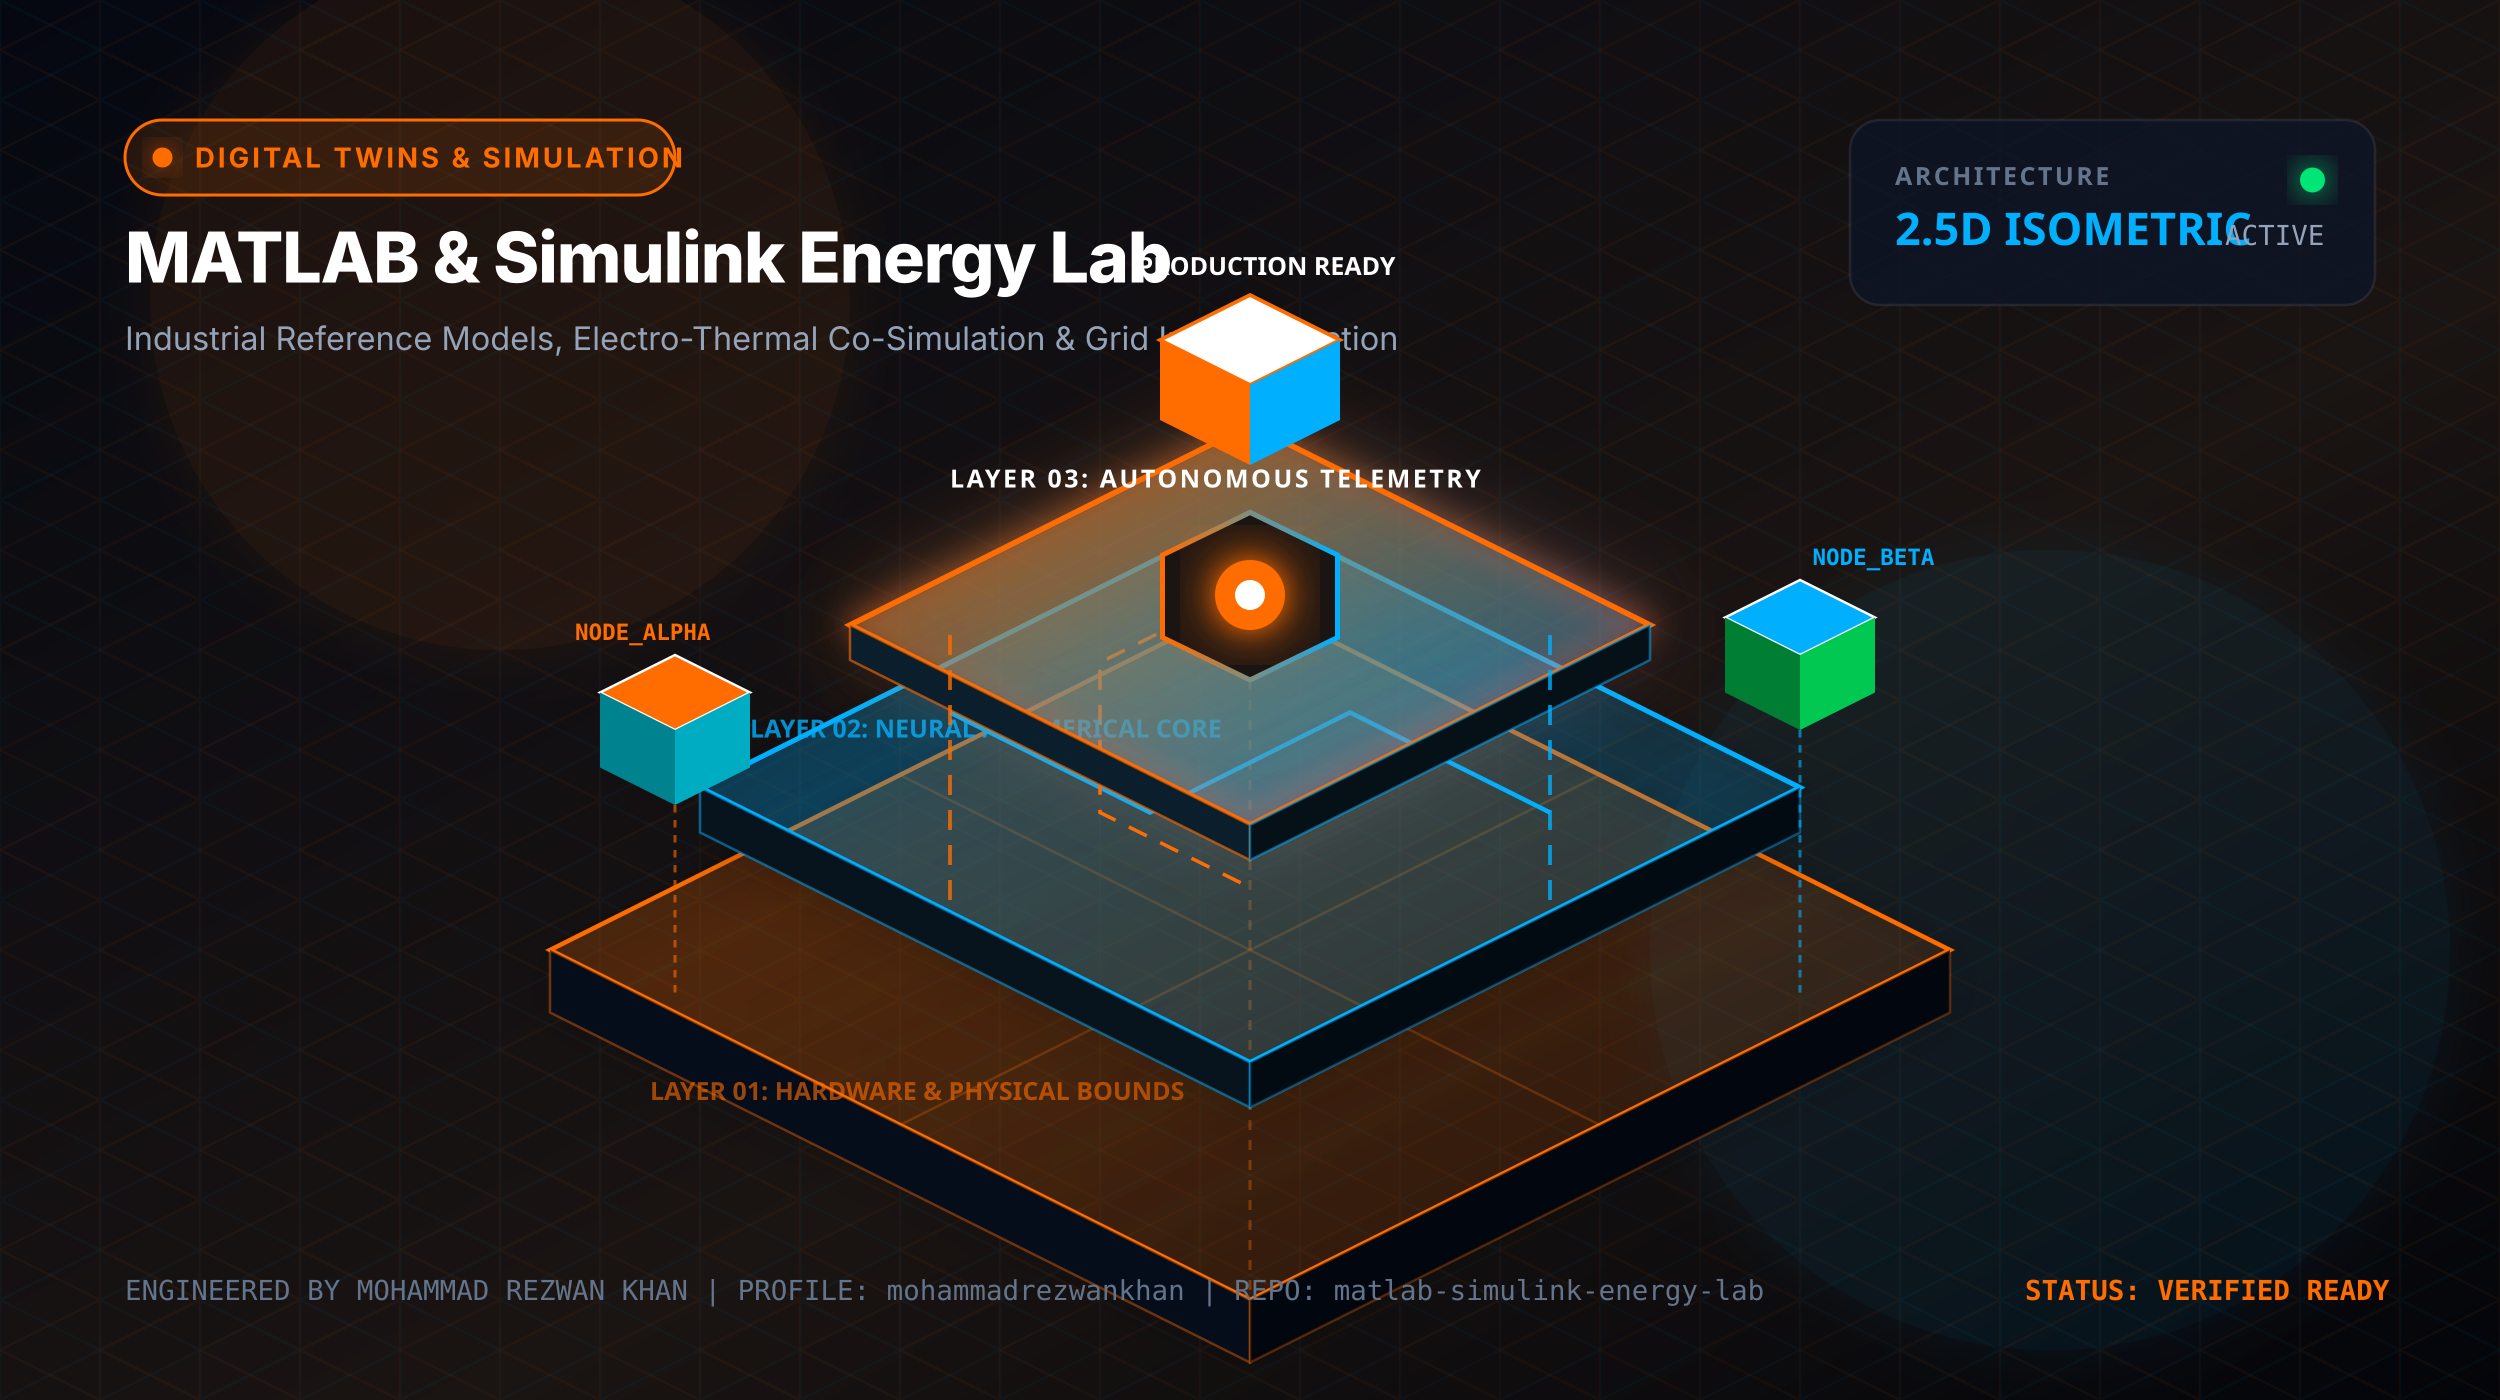
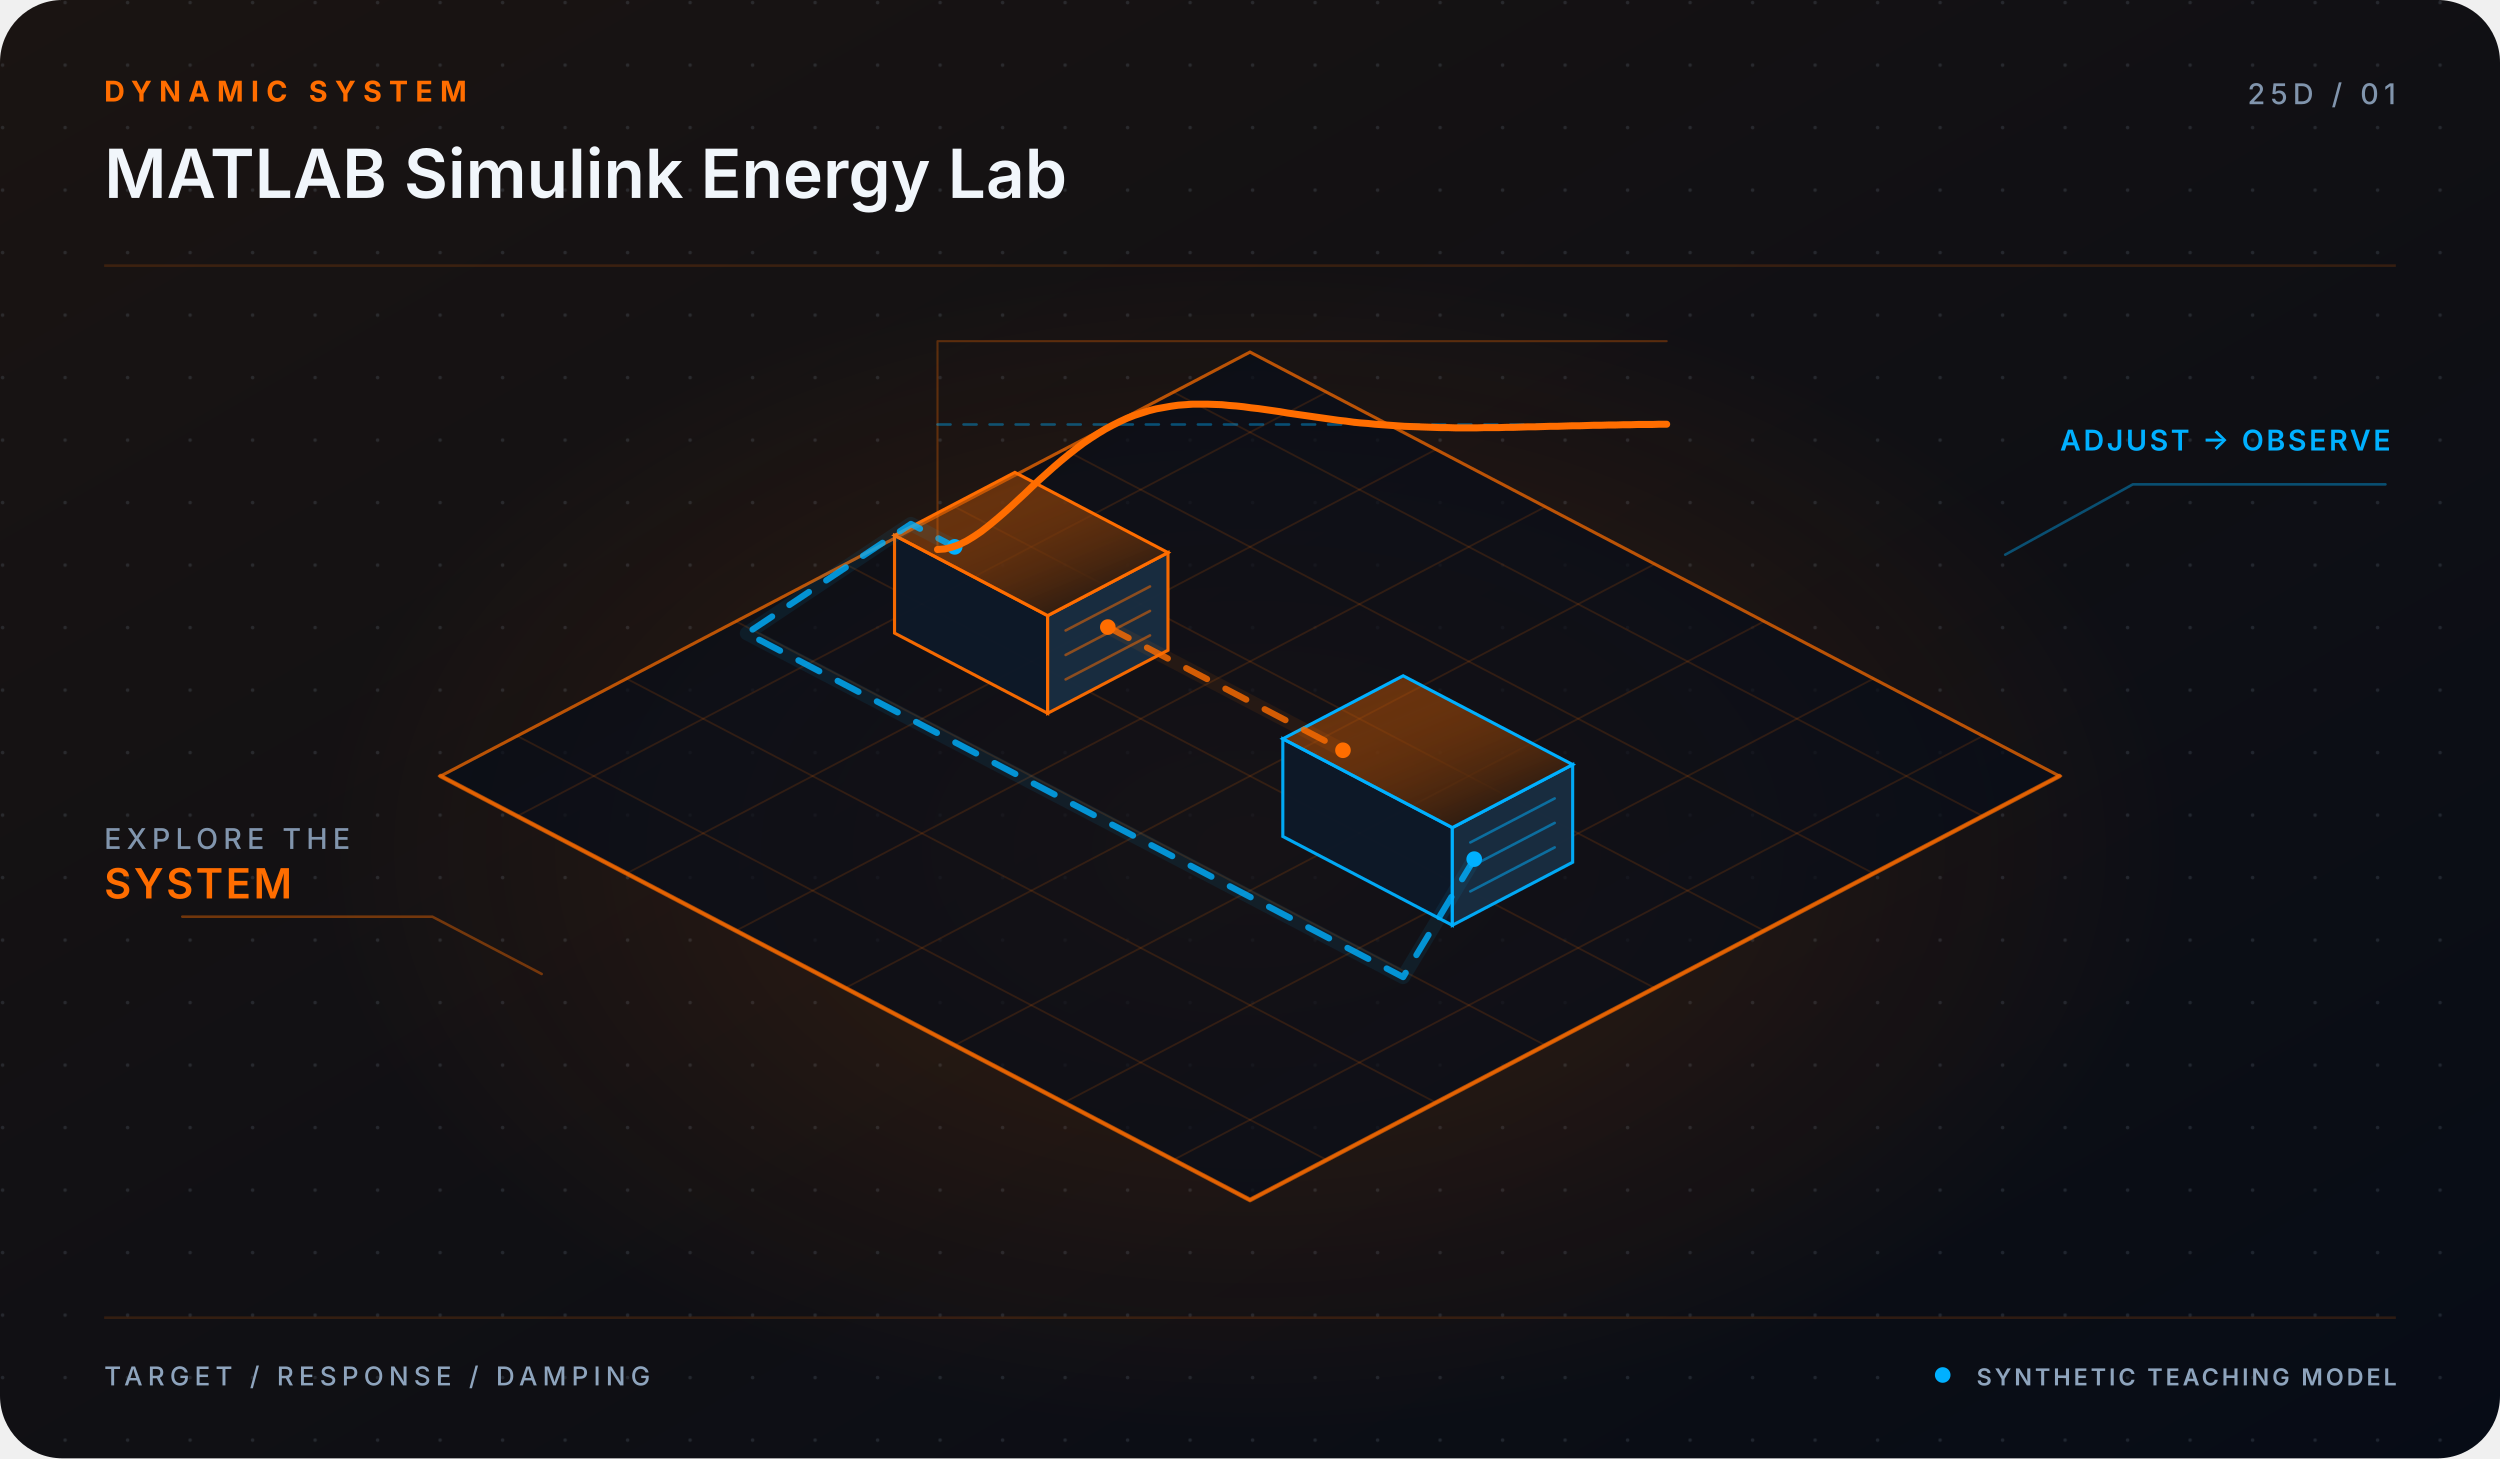
- <svg xmlns="http://www.w3.org/2000/svg" viewBox="0 0 1000 560" width="100%" height="100%">
+ <svg xmlns="http://www.w3.org/2000/svg" width="960" height="560" viewBox="0 0 960 560" role="img" aria-labelledby="h-matlab-simulink-energy-lab-title h-matlab-simulink-energy-lab-desc">
  <defs>
-     <linearGradient id="bgGrad" x1="0%" y1="0%" x2="100%" y2="100%">
-       <stop offset="0%" stop-color="#050811" />
-       <stop offset="60%" stop-color="#1A1412" />
-       <stop offset="100%" stop-color="#03050a" />
+     <linearGradient id="h-matlab-simulink-energy-lab-bg" x2="1" y2="1">
+       <stop stop-color="#1A1412" />
+       <stop offset="1" stop-color="#070C16" />
    </linearGradient>
-     <linearGradient id="primaryGrad" x1="0%" y1="0%" x2="100%" y2="0%">
-       <stop offset="0%" stop-color="#FF6D00" />
-       <stop offset="100%" stop-color="#00B0FF" />
+     <linearGradient id="h-matlab-simulink-energy-lab-top" x2="0.8" y2="1">
+       <stop stop-color="#FF6D00" stop-opacity=".3" />
+       <stop offset="1" stop-color="#1A1412" />
    </linearGradient>
-     <linearGradient id="tier1Grad" x1="0%" y1="0%" x2="100%" y2="100%">
-       <stop offset="0%" stop-color="#FF6D00" stop-opacity="0.25" />
-       <stop offset="100%" stop-color="#FF6D00" stop-opacity="0.05" />
-     </linearGradient>
-     <linearGradient id="tier2Grad" x1="0%" y1="0%" x2="100%" y2="100%">
-       <stop offset="0%" stop-color="#00B0FF" stop-opacity="0.30" />
-       <stop offset="100%" stop-color="#00B0FF" stop-opacity="0.08" />
-     </linearGradient>
-     <linearGradient id="tier3Grad" x1="0%" y1="0%" x2="100%" y2="100%">
-       <stop offset="0%" stop-color="#FF6D00" stop-opacity="0.45" />
-       <stop offset="100%" stop-color="#00B0FF" stop-opacity="0.15" />
-     </linearGradient>
-     <filter id="ambientGlow" x="-30%" y="-30%" width="160%" height="160%">
-       <feGaussianBlur stdDeviation="12" result="blur" />
-       <feComposite in="SourceGraphic" in2="blur" operator="over" />
-     </filter>
-     <filter id="intenseGlow" x="-50%" y="-50%" width="200%" height="200%">
-       <feGaussianBlur stdDeviation="6" result="blur1" />
-       <feGaussianBlur stdDeviation="18" result="blur2" />
-       <feMerge>
-         <feMergeNode in="blur2" />
-         <feMergeNode in="blur1" />
-         <feMergeNode in="SourceGraphic" />
-       </feMerge>
-     </filter>
-     <filter id="dropShadow" x="-20%" y="-20%" width="140%" height="140%">
-       <feDropShadow dx="0" dy="16" stdDeviation="14" flood-color="#000000" flood-opacity="0.75" />
-     </filter>
-     <pattern id="isoGrid" width="40" height="40" patternUnits="userSpaceOnUse">
-       <path d="M 40 0 L 0 20 L 40 40 Z" fill="none" stroke="#FF6D00" stroke-opacity="0.05" stroke-width="1" />
-       <path d="M 0 0 L 40 20 L 0 40 Z" fill="none" stroke="#00B0FF" stroke-opacity="0.04" stroke-width="1" />
+     <radialGradient id="h-matlab-simulink-energy-lab-halo">
+       <stop stop-color="#FF6D00" stop-opacity=".16" />
+       <stop offset="1" stop-color="#FF6D00" stop-opacity="0" />
+     </radialGradient>
+     <pattern id="h-matlab-simulink-energy-lab-dots" width="24" height="24" patternUnits="userSpaceOnUse">
+       <circle cx="1" cy="1" r=".7" fill="#BDD8EB" opacity=".12" />
    </pattern>
+     <clipPath id="h-matlab-simulink-energy-lab-clip">
+       <rect width="960" height="560" rx="24" />
+     </clipPath>
  </defs>
  <style>
-     @keyframes float1 {
-       0%, 100% { transform: translateY(0px) rotate(0deg); }
-       50% { transform: translateY(-12px) rotate(0.5deg); }
-     }
-     @keyframes float2 {
-       0%, 100% { transform: translateY(0px); }
-       50% { transform: translateY(-16px); }
-     }
-     @keyframes pulseGlow {
-       0%, 100% { opacity: 0.45; filter: drop-shadow(0 0 4px #FF6D00); }
-       50% { opacity: 0.95; filter: drop-shadow(0 0 16px #FF6D00); }
-     }
-     @keyframes streamFlow {
-       0% { stroke-dashoffset: 120; }
-       100% { stroke-dashoffset: 0; }
-     }
-     .floating-tier { animation: float1 7s ease-in-out infinite; }
-     .floating-node { animation: float2 5s ease-in-out infinite; }
-     .pulsing-circuit { animation: pulseGlow 3.5s ease-in-out infinite; }
-     .data-stream { stroke-dasharray: 8 6; animation: streamFlow 2.5s linear infinite; }
-   </style>
-   <rect width="1000" height="560" fill="url(#bgGrad)" />
-   <rect width="1000" height="560" fill="url(#isoGrid)" />
-   <circle cx="200" cy="120" r="140" fill="#FF6D00" opacity="0.08" filter="url(#ambientGlow)" />
-   <circle cx="820" cy="380" r="160" fill="#00B0FF" opacity="0.07" filter="url(#ambientGlow)" />
-   <g transform="translate(50, 48)">
-     <rect x="0" y="0" width="220" height="30" rx="15" fill="#FF6D00" fill-opacity="0.12" stroke="#FF6D00" stroke-width="1.2" />
-     <circle cx="15" cy="15" r="4" fill="#FF6D00" filter="url(#intenseGlow)" />
-     <text x="28" y="19" fill="#FF6D00" font-family="system-ui, -apple-system, sans-serif" font-size="11" font-weight="700" letter-spacing="1.2">DIGITAL TWINS &amp; SIMULATION</text>
-     <text x="0" y="65" fill="#FFFFFF" font-family="system-ui, -apple-system, sans-serif" font-size="28" font-weight="800" letter-spacing="-0.5">MATLAB &amp; Simulink Energy Lab</text>
-     <text x="0" y="92" fill="#94A3B8" font-family="system-ui, -apple-system, sans-serif" font-size="13" font-weight="400">Industrial Reference Models, Electro-Thermal Co-Simulation &amp; Grid Interconnection</text>
-   </g>
-   <g transform="translate(740, 48)">
-     <rect x="0" y="0" width="210" height="74" rx="12" fill="#0D1527" fill-opacity="0.75" stroke="rgba(255,255,255,0.08)" stroke-width="1" />
-     <text x="18" y="26" fill="#64748B" font-family="system-ui, sans-serif" font-size="10" font-weight="600" letter-spacing="1">ARCHITECTURE</text>
-     <text x="18" y="50" fill="#00B0FF" font-family="system-ui, sans-serif" font-size="18" font-weight="700">2.5D ISOMETRIC</text>
-     <circle cx="185" cy="24" r="5" fill="#00E676" filter="url(#intenseGlow)" />
-     <text x="150" y="50" fill="#94A3B8" font-family="monospace" font-size="11">ACTIVE</text>
-   </g>
-   <g transform="translate(500, 340)">
-     <g class="floating-tier" style="animation-delay: 0s;">
-       <polygon points="0,-100 280,40 0,180 -280,40" fill="url(#tier1Grad)" stroke="#FF6D00" stroke-width="1.8" filter="url(#dropShadow)" />
-       <polygon points="-280,40 0,180 0,205 -280,65" fill="#050C1A" stroke="#FF6D00" stroke-opacity="0.4" stroke-width="1" />
-       <polygon points="0,180 280,40 280,65 0,205" fill="#02060E" stroke="#FF6D00" stroke-opacity="0.3" stroke-width="1" />
-       <line x1="-140" y1="-30" x2="140" y2="110" stroke="#FF6D00" stroke-opacity="0.25" stroke-width="1" />
-       <line x1="140" y1="-30" x2="-140" y2="110" stroke="#FF6D00" stroke-opacity="0.25" stroke-width="1" />
-       <line x1="0" y1="-100" x2="0" y2="180" stroke="#FF6D00" stroke-opacity="0.35" stroke-width="1.2" stroke-dasharray="4 4" />
-       <text x="-240" y="100" fill="#FF6D00" opacity="0.6" font-family="system-ui, sans-serif" font-size="10" font-weight="700">LAYER 01: HARDWARE &amp; PHYSICAL BOUNDS</text>
+       text{font-family:ui-sans-serif,system-ui,-apple-system,BlinkMacSystemFont,'Segoe UI',sans-serif}
+       .flow{animation:h-matlab-simulink-energy-lab-flow 2.4s linear infinite}
+       .float{animation:h-matlab-simulink-energy-lab-float 5s ease-in-out infinite}
+       .signal{animation:h-matlab-simulink-energy-lab-signal 2.6s ease-in-out infinite}
+       @keyframes h-matlab-simulink-energy-lab-flow{to{stroke-dashoffset:-34}}
+       @keyframes h-matlab-simulink-energy-lab-float{50%{transform:translateY(-6px)}}
+       @keyframes h-matlab-simulink-energy-lab-signal{50%{opacity:.35}}
+       @media(prefers-reduced-motion:reduce){.flow,.float,.signal{animation:none!important}}
+     </style>
+   <g clip-path="url(#h-matlab-simulink-energy-lab-clip)">
+     <rect width="960" height="560" rx="24" fill="url(#h-matlab-simulink-energy-lab-bg)" />
+     <rect width="960" height="560" fill="url(#h-matlab-simulink-energy-lab-dots)" />
+     <ellipse cx="480" cy="326" rx="360" ry="225" fill="url(#h-matlab-simulink-energy-lab-halo)" />
+     <path d="M40 102H920" stroke="#FF6D00" stroke-opacity=".16" />
+     <text x="40" y="39" fill="#FF6D00" font-size="11" font-weight="700" letter-spacing="2.8">DYNAMIC SYSTEM</text>
+     <text x="40" y="76" fill="#F1F6FB" font-size="26" font-weight="600">MATLAB Simulink Energy Lab</text>
+     <text x="920" y="40" fill="#8195AD" font-size="11" font-weight="500" text-anchor="end" letter-spacing="2">25D / 01</text>
+     <polygon points="480.0,135.2 790.8,298.0 480.0,460.8 169.2,298.0" fill="#070D18" stroke="#FF6D00" stroke-width="1.2" opacity="0.7" />
+     <polyline points="509.4,150.6 198.6,313.4" fill="none" stroke="#FF6D00" stroke-width="0.7" opacity="0.14" stroke-linecap="round" stroke-linejoin="round" />
+     <polyline points="450.6,150.6 761.4,313.4" fill="none" stroke="#FF6D00" stroke-width="0.7" opacity="0.14" stroke-linecap="round" stroke-linejoin="round" />
+     <polyline points="551.4,172.6 240.6,335.4" fill="none" stroke="#FF6D00" stroke-width="0.7" opacity="0.14" stroke-linecap="round" stroke-linejoin="round" />
+     <polyline points="408.6,172.6 719.4,335.4" fill="none" stroke="#FF6D00" stroke-width="0.7" opacity="0.14" stroke-linecap="round" stroke-linejoin="round" />
+     <polyline points="593.4,194.6 282.6,357.4" fill="none" stroke="#FF6D00" stroke-width="0.7" opacity="0.14" stroke-linecap="round" stroke-linejoin="round" />
+     <polyline points="366.6,194.6 677.4,357.4" fill="none" stroke="#FF6D00" stroke-width="0.7" opacity="0.14" stroke-linecap="round" stroke-linejoin="round" />
+     <polyline points="635.4,216.6 324.6,379.4" fill="none" stroke="#FF6D00" stroke-width="0.7" opacity="0.14" stroke-linecap="round" stroke-linejoin="round" />
+     <polyline points="324.6,216.6 635.4,379.4" fill="none" stroke="#FF6D00" stroke-width="0.7" opacity="0.14" stroke-linecap="round" stroke-linejoin="round" />
+     <polyline points="677.4,238.6 366.6,401.4" fill="none" stroke="#FF6D00" stroke-width="0.7" opacity="0.14" stroke-linecap="round" stroke-linejoin="round" />
+     <polyline points="282.6,238.6 593.4,401.4" fill="none" stroke="#FF6D00" stroke-width="0.7" opacity="0.14" stroke-linecap="round" stroke-linejoin="round" />
+     <polyline points="719.4,260.6 408.6,423.4" fill="none" stroke="#FF6D00" stroke-width="0.7" opacity="0.14" stroke-linecap="round" stroke-linejoin="round" />
+     <polyline points="240.6,260.6 551.4,423.4" fill="none" stroke="#FF6D00" stroke-width="0.7" opacity="0.14" stroke-linecap="round" stroke-linejoin="round" />
+     <polyline points="761.4,282.6 450.6,445.4" fill="none" stroke="#FF6D00" stroke-width="0.7" opacity="0.14" stroke-linecap="round" stroke-linejoin="round" />
+     <polyline points="198.6,282.6 509.4,445.4" fill="none" stroke="#FF6D00" stroke-width="0.7" opacity="0.14" stroke-linecap="round" stroke-linejoin="round" />
+     <polyline points="169.2,298.0 480.0,460.8 790.8,298.0" fill="none" stroke="#FF6D00" stroke-width="1.8" opacity="0.6" stroke-linecap="round" stroke-linejoin="round" />
+     <g class="float">
+       <polygon points="343.5,243.1 402.3,273.9 402.3,236.4 343.5,205.6" fill="#0D1828" stroke="#FF6D00" stroke-width="1.2" opacity="0.95" />
+       <polygon points="448.5,249.7 402.3,273.9 402.3,236.4 448.5,212.2" fill="#182D41" stroke="#FF6D00" stroke-width="1.2" opacity="0.95" />
+       <polygon points="389.7,181.4 448.5,212.2 402.3,236.4 343.5,205.6" fill="url(#h-matlab-simulink-energy-lab-top)" stroke="#FF6D00" stroke-width="1.2" opacity="1" />
+       <polyline points="441.6,244.0 409.2,260.9" fill="none" stroke="#FF6D00" stroke-width="1" opacity="0.5" stroke-linecap="round" stroke-linejoin="round" />
+       <polyline points="441.6,234.6 409.2,251.5" fill="none" stroke="#FF6D00" stroke-width="1" opacity="0.5" stroke-linecap="round" stroke-linejoin="round" />
+       <polyline points="441.6,225.2 409.2,242.1" fill="none" stroke="#FF6D00" stroke-width="1" opacity="0.5" stroke-linecap="round" stroke-linejoin="round" />
+       <polygon points="492.6,321.2 557.7,355.3 557.7,317.8 492.6,283.7" fill="#0D1828" stroke="#00B0FF" stroke-width="1.2" opacity="0.95" />
+       <polygon points="603.9,331.1 557.7,355.3 557.7,317.8 603.9,293.6" fill="#182D41" stroke="#00B0FF" stroke-width="1.2" opacity="0.95" />
+       <polygon points="538.8,259.5 603.9,293.6 557.7,317.8 492.6,283.7" fill="url(#h-matlab-simulink-energy-lab-top)" stroke="#00B0FF" stroke-width="1.2" opacity="1" />
+       <polyline points="597.0,325.4 564.6,342.3" fill="none" stroke="#00B0FF" stroke-width="1" opacity="0.5" stroke-linecap="round" stroke-linejoin="round" />
+       <polyline points="597.0,316.0 564.6,332.9" fill="none" stroke="#00B0FF" stroke-width="1" opacity="0.5" stroke-linecap="round" stroke-linejoin="round" />
+       <polyline points="597.0,306.6 564.6,323.5" fill="none" stroke="#00B0FF" stroke-width="1" opacity="0.5" stroke-linecap="round" stroke-linejoin="round" />
+       <polyline points="425.4,240.8 515.7,288.1" fill="none" stroke="#FF6D00" stroke-width="5.4" opacity="0.08" stroke-linecap="round" stroke-linejoin="round" />
+       <polyline points="425.4,240.8 515.7,288.1" fill="none" stroke="#FF6D00" stroke-width="2.4" opacity="0.8" stroke-linecap="round" stroke-linejoin="round" class="flow" stroke-dasharray="9 8" />
+       <circle cx="425.4" cy="240.8" r="3" fill="#FF6D00" />
+       <circle cx="515.7" cy="288.1" r="3" fill="#FF6D00" />
+       <polyline points="566.1,329.9 538.8,375.2 286.8,243.2 349.8,201.2 366.6,210.0" fill="none" stroke="#00B0FF" stroke-width="5.4" opacity="0.08" stroke-linecap="round" stroke-linejoin="round" />
+       <polyline points="566.1,329.9 538.8,375.2 286.8,243.2 349.8,201.2 366.6,210.0" fill="none" stroke="#00B0FF" stroke-width="2.4" opacity="0.8" stroke-linecap="round" stroke-linejoin="round" class="flow" stroke-dasharray="9 8" />
+       <circle cx="566.1" cy="329.9" r="3" fill="#00B0FF" />
+       <circle cx="366.6" cy="210.0" r="3" fill="#00B0FF" />
+       <polyline points="360.0,211.0 360.0,131.0 640.0,131.0" fill="none" stroke="#FF6D00" stroke-width="0.8" opacity="0.3" stroke-linecap="round" stroke-linejoin="round" />
+       <polyline points="360.0,163.0 640.0,163.0" fill="none" stroke="#00B0FF" stroke-width="1" opacity="0.4" stroke-linecap="round" stroke-linejoin="round" stroke-dasharray="5 5" />
+       <polyline points="360.0,211.0 362.8,210.8 365.6,210.1 368.4,209.1 371.2,207.7 374.0,206.0 376.8,204.1 379.6,201.9 382.4,199.6 385.2,197.2 388.0,194.7 390.8,192.1 393.6,189.5 396.4,186.8 399.2,184.2 402.0,181.7 404.8,179.2 407.6,176.8 410.4,174.5 413.2,172.3 416.0,170.2 418.8,168.3 421.6,166.5 424.4,164.8 427.2,163.3 430.0,161.9 432.8,160.6 435.6,159.5 438.4,158.6 441.2,157.7 444.0,157.0 446.8,156.5 449.6,156.0 452.4,155.6 455.2,155.4 458.0,155.2 460.8,155.2 463.6,155.2 466.4,155.3 469.2,155.4 472.0,155.7 474.8,155.9 477.6,156.2 480.4,156.6 483.2,156.9 486.0,157.3 488.8,157.7 491.6,158.1 494.4,158.6 497.2,159.0 500.0,159.4 502.8,159.8 505.6,160.2 508.4,160.6 511.2,161.0 514.0,161.4 516.8,161.7 519.6,162.1 522.4,162.4 525.2,162.6 528.0,162.9 530.8,163.1 533.6,163.3 536.4,163.5 539.2,163.7 542.0,163.8 544.8,163.9 547.6,164.0 550.4,164.1 553.2,164.2 556.0,164.2 558.8,164.3 561.6,164.3 564.4,164.3 567.2,164.3 570.0,164.2 572.8,164.2 575.6,164.2 578.4,164.1 581.2,164.1 584.0,164.0 586.8,163.9 589.6,163.9 592.4,163.8 595.2,163.7 598.0,163.7 600.8,163.6 603.6,163.5 606.4,163.5 609.2,163.4 612.0,163.3 614.8,163.3 617.6,163.2 620.4,163.2 623.2,163.1 626.0,163.1 628.8,163.0 631.6,163.0 634.4,163.0 637.2,162.9 640.0,162.9" fill="none" stroke="#FF6D00" stroke-width="2.7" opacity="1" stroke-linecap="round" stroke-linejoin="round" />
    </g>
-     <g class="floating-tier" style="animation-delay: -1.8s; transform: translateY(-55px);">
-       <polygon points="0,-80 220,30 0,140 -220,30" fill="url(#tier2Grad)" stroke="#00B0FF" stroke-width="2" filter="url(#dropShadow)" />
-       <polygon points="-220,30 0,140 0,158 -220,48" fill="#07141E" stroke="#00B0FF" stroke-opacity="0.5" stroke-width="1" />
-       <polygon points="0,140 220,30 220,48 0,158" fill="#030B12" stroke="#00B0FF" stroke-opacity="0.4" stroke-width="1" />
-       <polyline points="-120,0 -40,40 40,0 120,40" fill="none" stroke="#00B0FF" stroke-width="1.8" class="pulsing-circuit" />
-       <polyline points="0,-50 -60,-20 -60,40 0,70" fill="none" stroke="#FF6D00" stroke-width="1.4" class="data-stream" />
-       <text x="-200" y="10" fill="#00B0FF" opacity="0.8" font-family="system-ui, sans-serif" font-size="10" font-weight="700">LAYER 02: NEURAL / NUMERICAL CORE</text>
-     </g>
-     <g class="floating-tier" style="animation-delay: -3.6s; transform: translateY(-110px);">
-       <polygon points="0,-60 160,20 0,100 -160,20" fill="url(#tier3Grad)" stroke="#FF6D00" stroke-width="2.2" filter="url(#intenseGlow)" />
-       <polygon points="-160,20 0,100 0,114 -160,34" fill="#0A1E2B" stroke="#FF6D00" stroke-opacity="0.6" stroke-width="1" />
-       <polygon points="0,100 160,20 160,34 0,114" fill="#051017" stroke="#00B0FF" stroke-opacity="0.5" stroke-width="1" />
-       <polygon points="0,-25 35,-8 35,25 0,42 -35,25 -35,-8" fill="#1A1412" stroke="url(#primaryGrad)" stroke-width="2" />
-       <circle cx="0" cy="8" r="14" fill="#FF6D00" filter="url(#intenseGlow)" class="pulsing-circuit" />
-       <circle cx="0" cy="8" r="6" fill="#FFFFFF" />
-       <text x="-120" y="-35" fill="#FFFFFF" font-family="system-ui, sans-serif" font-size="10" font-weight="800" letter-spacing="1">LAYER 03: AUTONOMOUS TELEMETRY</text>
-     </g>
-     <g class="floating-node" style="animation-delay: -0.5s; transform: translate(-230px, -60px);">
-       <polygon points="0,-18 30,-3 0,12 -30,-3" fill="#FF6D00" stroke="#FFFFFF" stroke-width="1" />
-       <polygon points="-30,-3 0,12 0,42 -30,27" fill="#00838F" />
-       <polygon points="0,12 30,-3 30,27 0,42" fill="#00ACC1" />
-       <line x1="0" y1="42" x2="0" y2="120" stroke="#FF6D00" stroke-width="1.2" stroke-dasharray="3 3" opacity="0.6" />
-       <text x="-40" y="-24" fill="#FF6D00" font-family="monospace" font-size="9" font-weight="700">NODE_ALPHA</text>
-     </g>
-     <g class="floating-node" style="animation-delay: -2.3s; transform: translate(220px, -90px);">
-       <polygon points="0,-18 30,-3 0,12 -30,-3" fill="#00B0FF" stroke="#FFFFFF" stroke-width="1" />
-       <polygon points="-30,-3 0,12 0,42 -30,27" fill="#007E33" />
-       <polygon points="0,12 30,-3 30,27 0,42" fill="#00C851" />
-       <line x1="0" y1="42" x2="0" y2="150" stroke="#00B0FF" stroke-width="1.2" stroke-dasharray="3 3" opacity="0.6" />
-       <text x="5" y="-24" fill="#00B0FF" font-family="monospace" font-size="9" font-weight="700">NODE_BETA</text>
-     </g>
-     <g class="floating-node" style="animation-delay: -3.8s; transform: translate(0px, -200px);">
-       <polygon points="0,-22 36,-4 0,14 -36,-4" fill="#FFFFFF" stroke="#FF6D00" stroke-width="1.5" />
-       <polygon points="-36,-4 0,14 0,46 -36,28" fill="#FF6D00" />
-       <polygon points="0,14 36,-4 36,28 0,46" fill="#00B0FF" />
-       <line x1="0" y1="46" x2="0" y2="90" stroke="url(#primaryGrad)" stroke-width="2" class="pulsing-circuit" />
-       <text x="-45" y="-30" fill="#FFFFFF" font-family="system-ui, sans-serif" font-size="10" font-weight="800">PRODUCTION READY</text>
-     </g>
-     <line x1="-120" y1="20" x2="-120" y2="-90" stroke="#FF6D00" stroke-width="1.5" class="data-stream" opacity="0.8" />
-     <line x1="120" y1="20" x2="120" y2="-90" stroke="#00B0FF" stroke-width="1.5" class="data-stream" opacity="0.8" />
-   </g>
-   <g transform="translate(50, 520)">
-     <text x="0" y="0" fill="#64748B" font-family="monospace" font-size="11">ENGINEERED BY MOHAMMAD REZWAN KHAN | PROFILE: mohammadrezwankhan | REPO: matlab-simulink-energy-lab</text>
-     <text x="760" y="0" fill="#FF6D00" font-family="monospace" font-size="11" font-weight="700">STATUS: VERIFIED READY</text>
+     <polyline points="70.0,352.0 166.0,352.0 208.0,374.0" fill="none" stroke="#FF6D00" stroke-width="1" opacity="0.4" stroke-linecap="round" stroke-linejoin="round" />
+     <text x="40" y="326" fill="#8195AD" font-size="11" font-weight="500" letter-spacing="2">EXPLORE THE</text>
+     <text x="40" y="345" fill="#FF6D00" font-size="16" font-weight="600" letter-spacing="1">SYSTEM</text>
+     <polyline points="770.0,213.0 819.0,186.0 916.0,186.0" fill="none" stroke="#00B0FF" stroke-width="1" opacity="0.4" stroke-linecap="round" stroke-linejoin="round" />
+     <text x="918" y="173" fill="#00B0FF" font-size="11" font-weight="600" text-anchor="end" letter-spacing="1">ADJUST → OBSERVE</text>
+     <path d="M40 506H920" stroke="#FF6D00" stroke-opacity=".15" />
+     <text x="40" y="532" fill="#8EA4BD" font-size="10" font-weight="500" letter-spacing="2">TARGET / RESPONSE / DAMPING</text>
+     <circle cx="746.0" cy="528.0" r="3" fill="#00B0FF" class="signal" />
+     <text x="759" y="532" fill="#8EA4BD" font-size="9" font-weight="600" letter-spacing="1.1">SYNTHETIC TEACHING MODEL</text>
  </g>
</svg>
